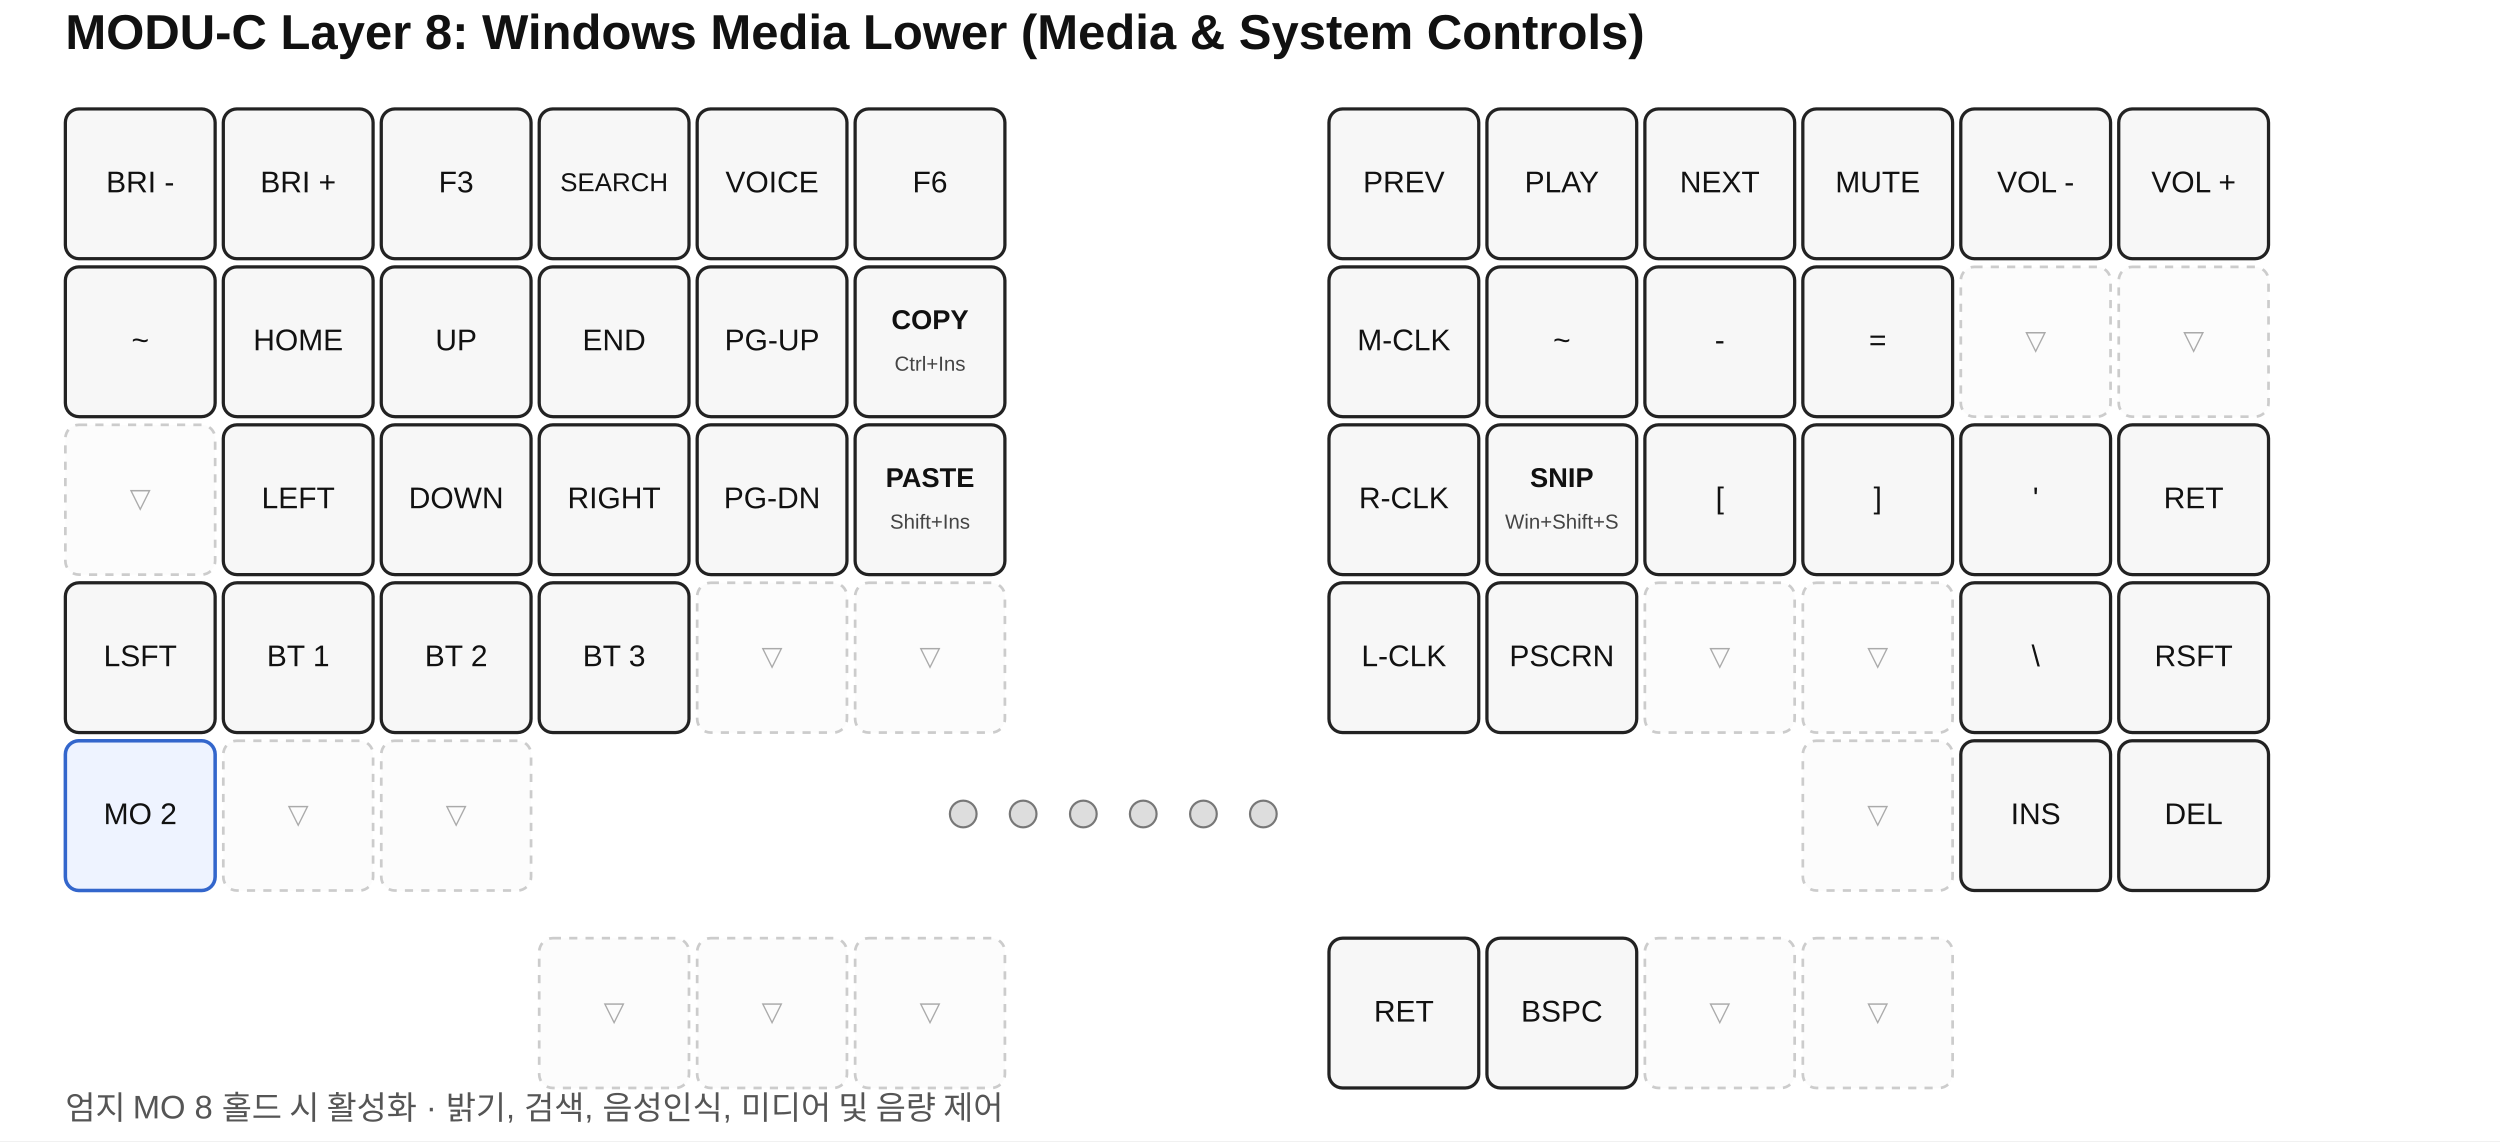
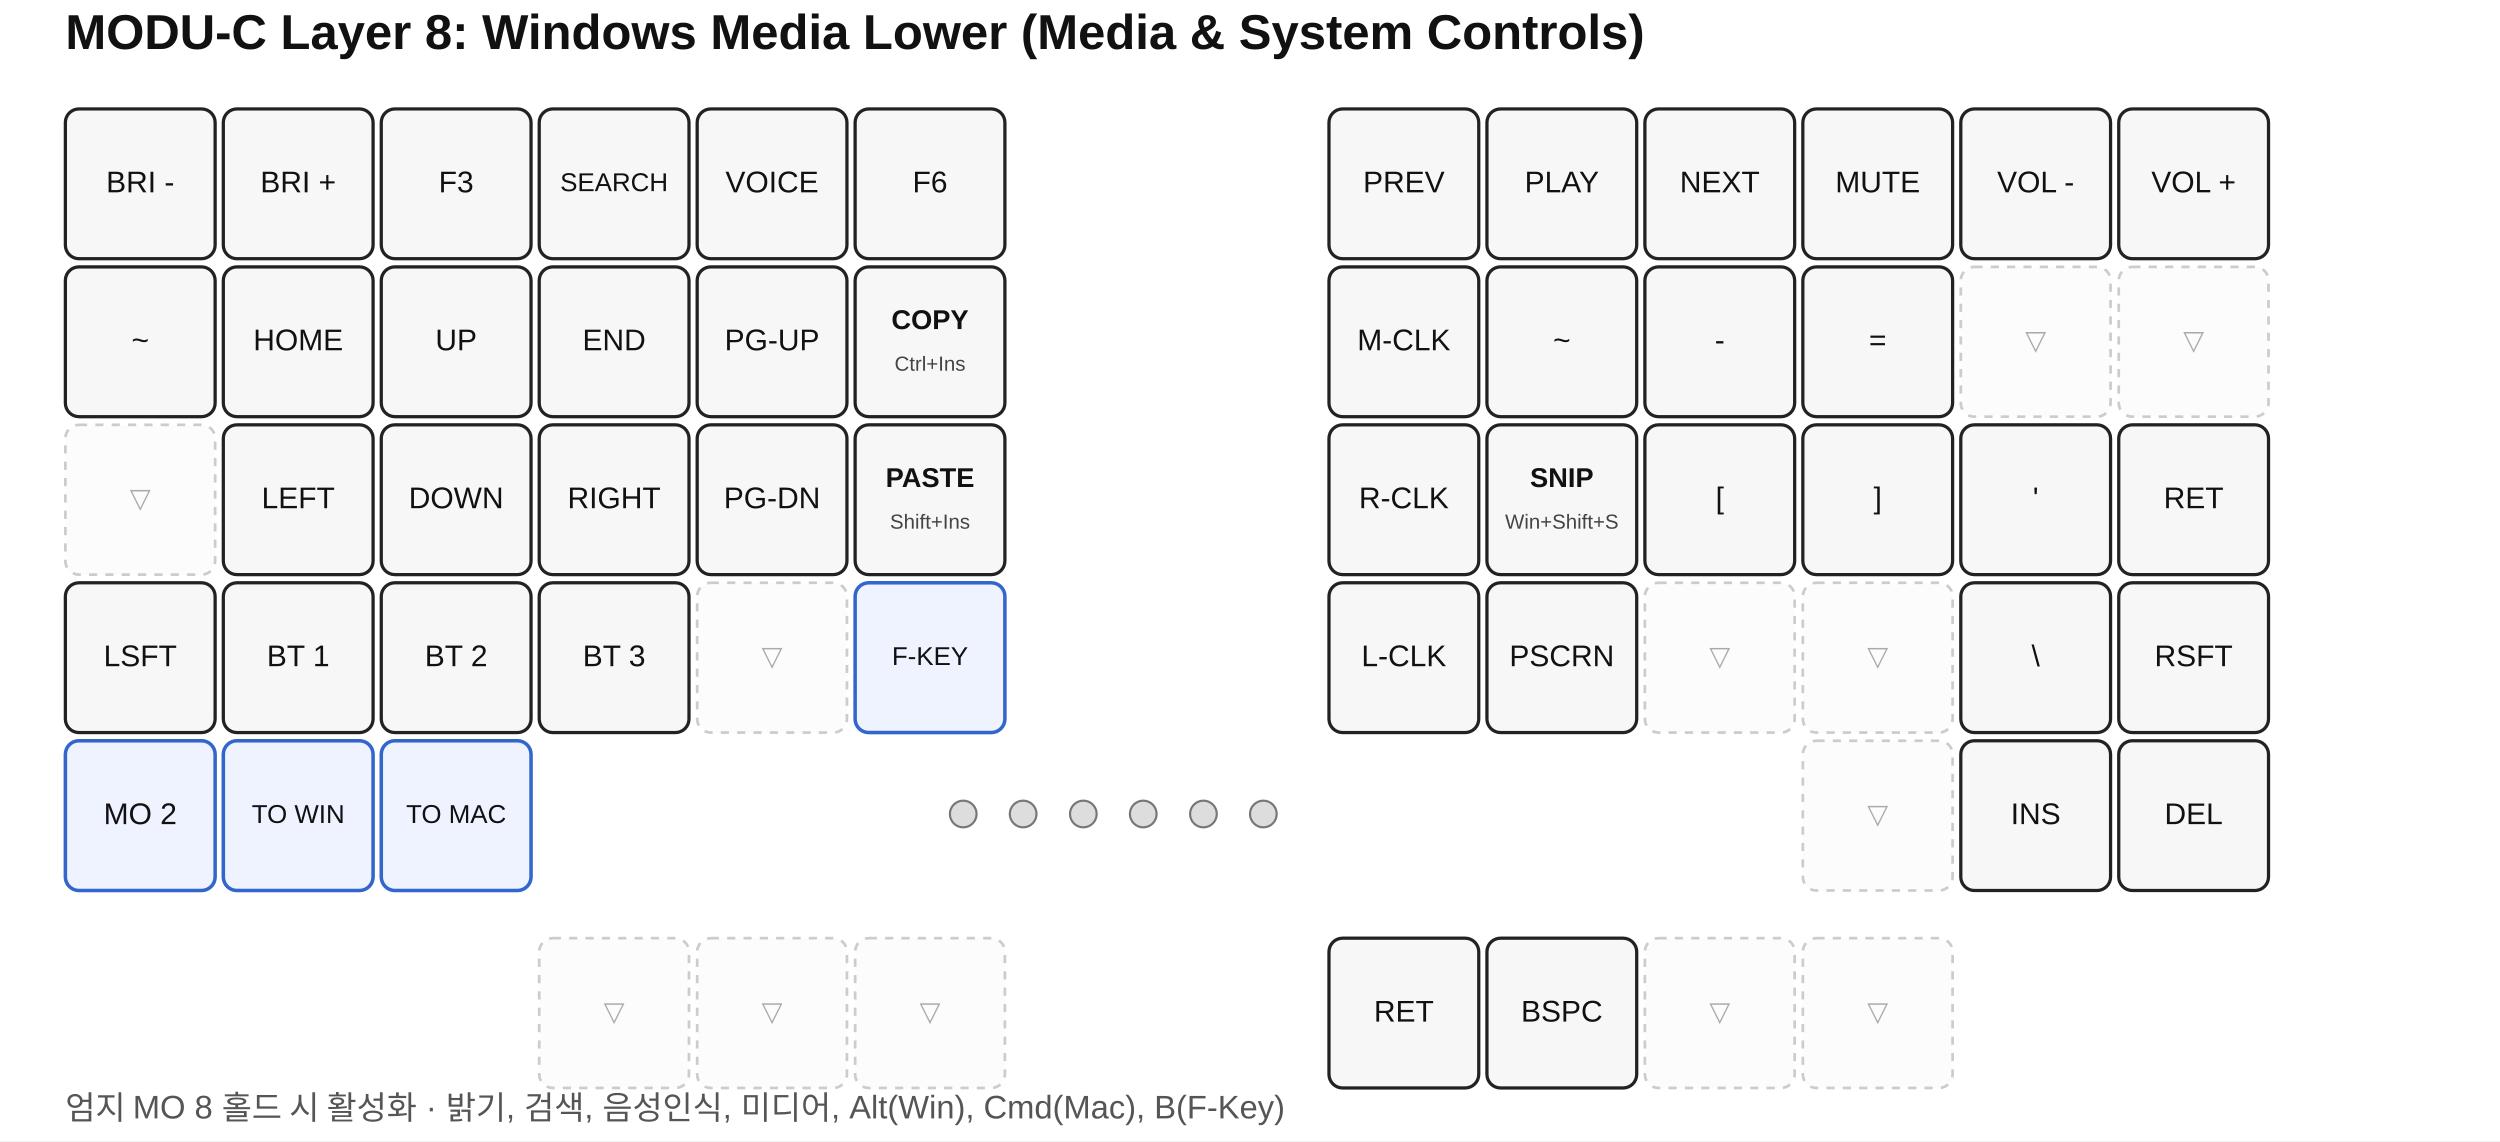
<svg xmlns="http://www.w3.org/2000/svg" width="918" height="419" viewBox="0 0 918 419">
  <rect width="100%" height="100%" fill="white" />
  <style>
text{font-family:Arial,sans-serif;fill:#111}
.key{fill:#f7f7f7;stroke:#222;stroke-width:1.2}
.trans{fill:#fcfcfc;stroke:#ccc;stroke-width:1;stroke-dasharray:3 3}
.mo{fill:#eef3ff;stroke:#3366cc;stroke-width:1.3}
.boot{fill:#ffeeee;stroke:#cc3333;stroke-width:1.3}
.none{fill:#ddd;stroke:#777;stroke-width:0.8}
.title{font-weight:700;font-size:18px}
.note{font-size:12px;fill:#555}
.label{font-size:11px;text-anchor:middle;dominant-baseline:middle}
.label-sm{font-size:9.5px;text-anchor:middle;dominant-baseline:middle}
.label-multi-1{font-size:10px;font-weight:700;text-anchor:middle;dominant-baseline:middle}
.label-multi-2{font-size:7.5px;text-anchor:middle;dominant-baseline:middle;fill:#444}
.label-trans{font-size:10px;text-anchor:middle;dominant-baseline:middle;fill:#aaa}
</style>
  <text x="24" y="18" class="title">MODU-C Layer 8: Windows Media Lower (Media &amp; System Controls)</text>
  <rect class="key" x="24.0" y="40.0" width="55.0" height="55.0" rx="5" />
  <text class="label" x="51.5" y="67.5">BRI -</text>
  <rect class="key" x="82.0" y="40.0" width="55.0" height="55.0" rx="5" />
  <text class="label" x="109.5" y="67.5">BRI +</text>
  <rect class="key" x="140.0" y="40.0" width="55.0" height="55.0" rx="5" />
  <text class="label" x="167.5" y="67.5">F3</text>
  <rect class="key" x="198.0" y="40.0" width="55.0" height="55.0" rx="5" />
  <text class="label-sm" x="225.5" y="67.5">SEARCH</text>
  <rect class="key" x="256.0" y="40.0" width="55.0" height="55.0" rx="5" />
  <text class="label" x="283.5" y="67.5">VOICE</text>
  <rect class="key" x="314.0" y="40.0" width="55.0" height="55.0" rx="5" />
  <text class="label" x="341.5" y="67.5">F6</text>
  <rect class="key" x="488.0" y="40.0" width="55.0" height="55.0" rx="5" />
  <text class="label" x="515.5" y="67.5">PREV</text>
  <rect class="key" x="546.0" y="40.0" width="55.0" height="55.0" rx="5" />
  <text class="label" x="573.5" y="67.5">PLAY</text>
  <rect class="key" x="604.0" y="40.0" width="55.0" height="55.0" rx="5" />
  <text class="label" x="631.5" y="67.5">NEXT</text>
  <rect class="key" x="662.0" y="40.0" width="55.0" height="55.0" rx="5" />
  <text class="label" x="689.5" y="67.5">MUTE</text>
  <rect class="key" x="720.0" y="40.0" width="55.0" height="55.0" rx="5" />
  <text class="label" x="747.5" y="67.5">VOL -</text>
  <rect class="key" x="778.0" y="40.0" width="55.0" height="55.0" rx="5" />
  <text class="label" x="805.5" y="67.5">VOL +</text>
  <rect class="key" x="24.0" y="98.0" width="55.0" height="55.0" rx="5" />
  <text class="label" x="51.5" y="125.5">~</text>
  <rect class="key" x="82.0" y="98.0" width="55.0" height="55.0" rx="5" />
  <text class="label" x="109.5" y="125.5">HOME</text>
  <rect class="key" x="140.0" y="98.0" width="55.0" height="55.0" rx="5" />
  <text class="label" x="167.5" y="125.5">UP</text>
  <rect class="key" x="198.0" y="98.0" width="55.0" height="55.0" rx="5" />
  <text class="label" x="225.5" y="125.5">END</text>
  <rect class="key" x="256.0" y="98.0" width="55.0" height="55.0" rx="5" />
  <text class="label" x="283.5" y="125.5">PG-UP</text>
  <rect class="key" x="314.0" y="98.0" width="55.0" height="55.0" rx="5" />
  <text class="label-multi-1" x="341.5" y="118.0">COPY</text>
  <text class="label-multi-2" x="341.5" y="134.0">Ctrl+Ins</text>
  <rect class="key" x="488.0" y="98.0" width="55.0" height="55.0" rx="5" />
  <text class="label" x="515.5" y="125.5">M-CLK</text>
  <rect class="key" x="546.0" y="98.0" width="55.0" height="55.0" rx="5" />
  <text class="label" x="573.5" y="125.5">~</text>
  <rect class="key" x="604.0" y="98.0" width="55.0" height="55.0" rx="5" />
  <text class="label" x="631.5" y="125.5">-</text>
  <rect class="key" x="662.0" y="98.0" width="55.0" height="55.0" rx="5" />
  <text class="label" x="689.5" y="125.5">=</text>
  <rect class="trans" x="720.0" y="98.0" width="55.0" height="55.0" rx="5" />
  <text class="label-trans" x="747.5" y="125.5">▽</text>
  <rect class="trans" x="778.0" y="98.0" width="55.0" height="55.0" rx="5" />
  <text class="label-trans" x="805.5" y="125.5">▽</text>
  <rect class="trans" x="24.0" y="156.0" width="55.0" height="55.0" rx="5" />
  <text class="label-trans" x="51.5" y="183.5">▽</text>
  <rect class="key" x="82.0" y="156.0" width="55.0" height="55.0" rx="5" />
  <text class="label" x="109.5" y="183.5">LEFT</text>
  <rect class="key" x="140.0" y="156.0" width="55.0" height="55.0" rx="5" />
  <text class="label" x="167.5" y="183.5">DOWN</text>
  <rect class="key" x="198.0" y="156.0" width="55.0" height="55.0" rx="5" />
  <text class="label" x="225.5" y="183.5">RIGHT</text>
  <rect class="key" x="256.0" y="156.0" width="55.0" height="55.0" rx="5" />
  <text class="label" x="283.5" y="183.5">PG-DN</text>
  <rect class="key" x="314.0" y="156.0" width="55.0" height="55.0" rx="5" />
  <text class="label-multi-1" x="341.5" y="176.0">PASTE</text>
  <text class="label-multi-2" x="341.5" y="192.0">Shift+Ins</text>
  <rect class="key" x="488.0" y="156.0" width="55.0" height="55.0" rx="5" />
  <text class="label" x="515.5" y="183.5">R-CLK</text>
  <rect class="key" x="546.0" y="156.0" width="55.0" height="55.0" rx="5" />
  <text class="label-multi-1" x="573.5" y="176.0">SNIP</text>
  <text class="label-multi-2" x="573.5" y="192.0">Win+Shift+S</text>
  <rect class="key" x="604.0" y="156.0" width="55.0" height="55.0" rx="5" />
  <text class="label" x="631.5" y="183.5">[</text>
  <rect class="key" x="662.0" y="156.0" width="55.0" height="55.0" rx="5" />
  <text class="label" x="689.5" y="183.5">]</text>
  <rect class="key" x="720.0" y="156.0" width="55.0" height="55.0" rx="5" />
  <text class="label" x="747.5" y="183.5">'</text>
  <rect class="key" x="778.0" y="156.0" width="55.0" height="55.0" rx="5" />
  <text class="label" x="805.5" y="183.5">RET</text>
  <rect class="key" x="24.0" y="214.0" width="55.0" height="55.0" rx="5" />
  <text class="label" x="51.5" y="241.5">LSFT</text>
  <rect class="key" x="82.0" y="214.0" width="55.0" height="55.0" rx="5" />
  <text class="label" x="109.5" y="241.5">BT 1</text>
  <rect class="key" x="140.0" y="214.0" width="55.0" height="55.0" rx="5" />
  <text class="label" x="167.5" y="241.5">BT 2</text>
  <rect class="key" x="198.0" y="214.0" width="55.0" height="55.0" rx="5" />
  <text class="label" x="225.5" y="241.5">BT 3</text>
  <rect class="trans" x="256.0" y="214.0" width="55.0" height="55.0" rx="5" />
  <text class="label-trans" x="283.5" y="241.5">▽</text>
-   <rect class="trans" x="314.0" y="214.0" width="55.0" height="55.0" rx="5" />
-   <text class="label-trans" x="341.5" y="241.5">▽</text>
+   <rect class="mo" x="314.0" y="214.0" width="55.0" height="55.0" rx="5" />
+   <text class="label-sm" x="341.5" y="241.5">F-KEY</text>
  <rect class="key" x="488.0" y="214.0" width="55.0" height="55.0" rx="5" />
  <text class="label" x="515.5" y="241.5">L-CLK</text>
  <rect class="key" x="546.0" y="214.0" width="55.0" height="55.0" rx="5" />
  <text class="label" x="573.5" y="241.5">PSCRN</text>
  <rect class="trans" x="604.0" y="214.0" width="55.0" height="55.0" rx="5" />
  <text class="label-trans" x="631.5" y="241.5">▽</text>
  <rect class="trans" x="662.0" y="214.0" width="55.0" height="55.0" rx="5" />
  <text class="label-trans" x="689.5" y="241.5">▽</text>
  <rect class="key" x="720.0" y="214.0" width="55.0" height="55.0" rx="5" />
  <text class="label" x="747.5" y="241.5">\</text>
  <rect class="key" x="778.0" y="214.0" width="55.0" height="55.0" rx="5" />
  <text class="label" x="805.5" y="241.5">RSFT</text>
  <rect class="mo" x="24.0" y="272.0" width="55.0" height="55.0" rx="5" />
  <text class="label" x="51.5" y="299.5">MO 2</text>
-   <rect class="trans" x="82.0" y="272.0" width="55.0" height="55.0" rx="5" />
-   <text class="label-trans" x="109.5" y="299.5">▽</text>
-   <rect class="trans" x="140.0" y="272.0" width="55.0" height="55.0" rx="5" />
-   <text class="label-trans" x="167.5" y="299.5">▽</text>
+   <rect class="mo" x="82.0" y="272.0" width="55.0" height="55.0" rx="5" />
+   <text class="label-sm" x="109.5" y="299.5">TO WIN</text>
+   <rect class="mo" x="140.0" y="272.0" width="55.0" height="55.0" rx="5" />
+   <text class="label-sm" x="167.5" y="299.5">TO MAC</text>
  <rect class="none" x="348.8" y="294.0" width="9.8" height="9.8" rx="5" />
  <rect class="none" x="370.8" y="294.0" width="9.8" height="9.8" rx="5" />
  <rect class="none" x="392.9" y="294.0" width="9.8" height="9.8" rx="5" />
  <rect class="none" x="414.9" y="294.0" width="9.8" height="9.8" rx="5" />
  <rect class="none" x="437.0" y="294.0" width="9.8" height="9.8" rx="5" />
  <rect class="none" x="459.0" y="294.0" width="9.8" height="9.8" rx="5" />
  <rect class="trans" x="662.0" y="272.0" width="55.0" height="55.0" rx="5" />
  <text class="label-trans" x="689.5" y="299.5">▽</text>
  <rect class="key" x="720.0" y="272.0" width="55.0" height="55.0" rx="5" />
  <text class="label" x="747.5" y="299.5">INS</text>
  <rect class="key" x="778.0" y="272.0" width="55.0" height="55.0" rx="5" />
  <text class="label" x="805.5" y="299.5">DEL</text>
  <rect class="trans" x="198.0" y="344.5" width="55.0" height="55.0" rx="5" />
  <text class="label-trans" x="225.5" y="372.0">▽</text>
  <rect class="trans" x="256.0" y="344.5" width="55.0" height="55.0" rx="5" />
  <text class="label-trans" x="283.5" y="372.0">▽</text>
  <rect class="trans" x="314.0" y="344.5" width="55.0" height="55.0" rx="5" />
  <text class="label-trans" x="341.5" y="372.0">▽</text>
  <rect class="key" x="488.0" y="344.5" width="55.0" height="55.0" rx="5" />
  <text class="label" x="515.5" y="372.0">RET</text>
  <rect class="key" x="546.0" y="344.5" width="55.0" height="55.0" rx="5" />
  <text class="label" x="573.5" y="372.0">BSPC</text>
  <rect class="trans" x="604.0" y="344.5" width="55.0" height="55.0" rx="5" />
  <text class="label-trans" x="631.5" y="372.0">▽</text>
  <rect class="trans" x="662.0" y="344.5" width="55.0" height="55.0" rx="5" />
  <text class="label-trans" x="689.5" y="372.0">▽</text>
-   <text x="24" y="411" class="note">엄지 MO 8 홀드 시 활성화 · 밝기, 검색, 음성인식, 미디어 및 음량 제어</text>
+   <text x="24" y="411" class="note">엄지 MO 8 홀드 시 활성화 · 밝기, 검색, 음성인식, 미디어, Alt(Win), Cmd(Mac), B(F-Key)</text>
</svg>
